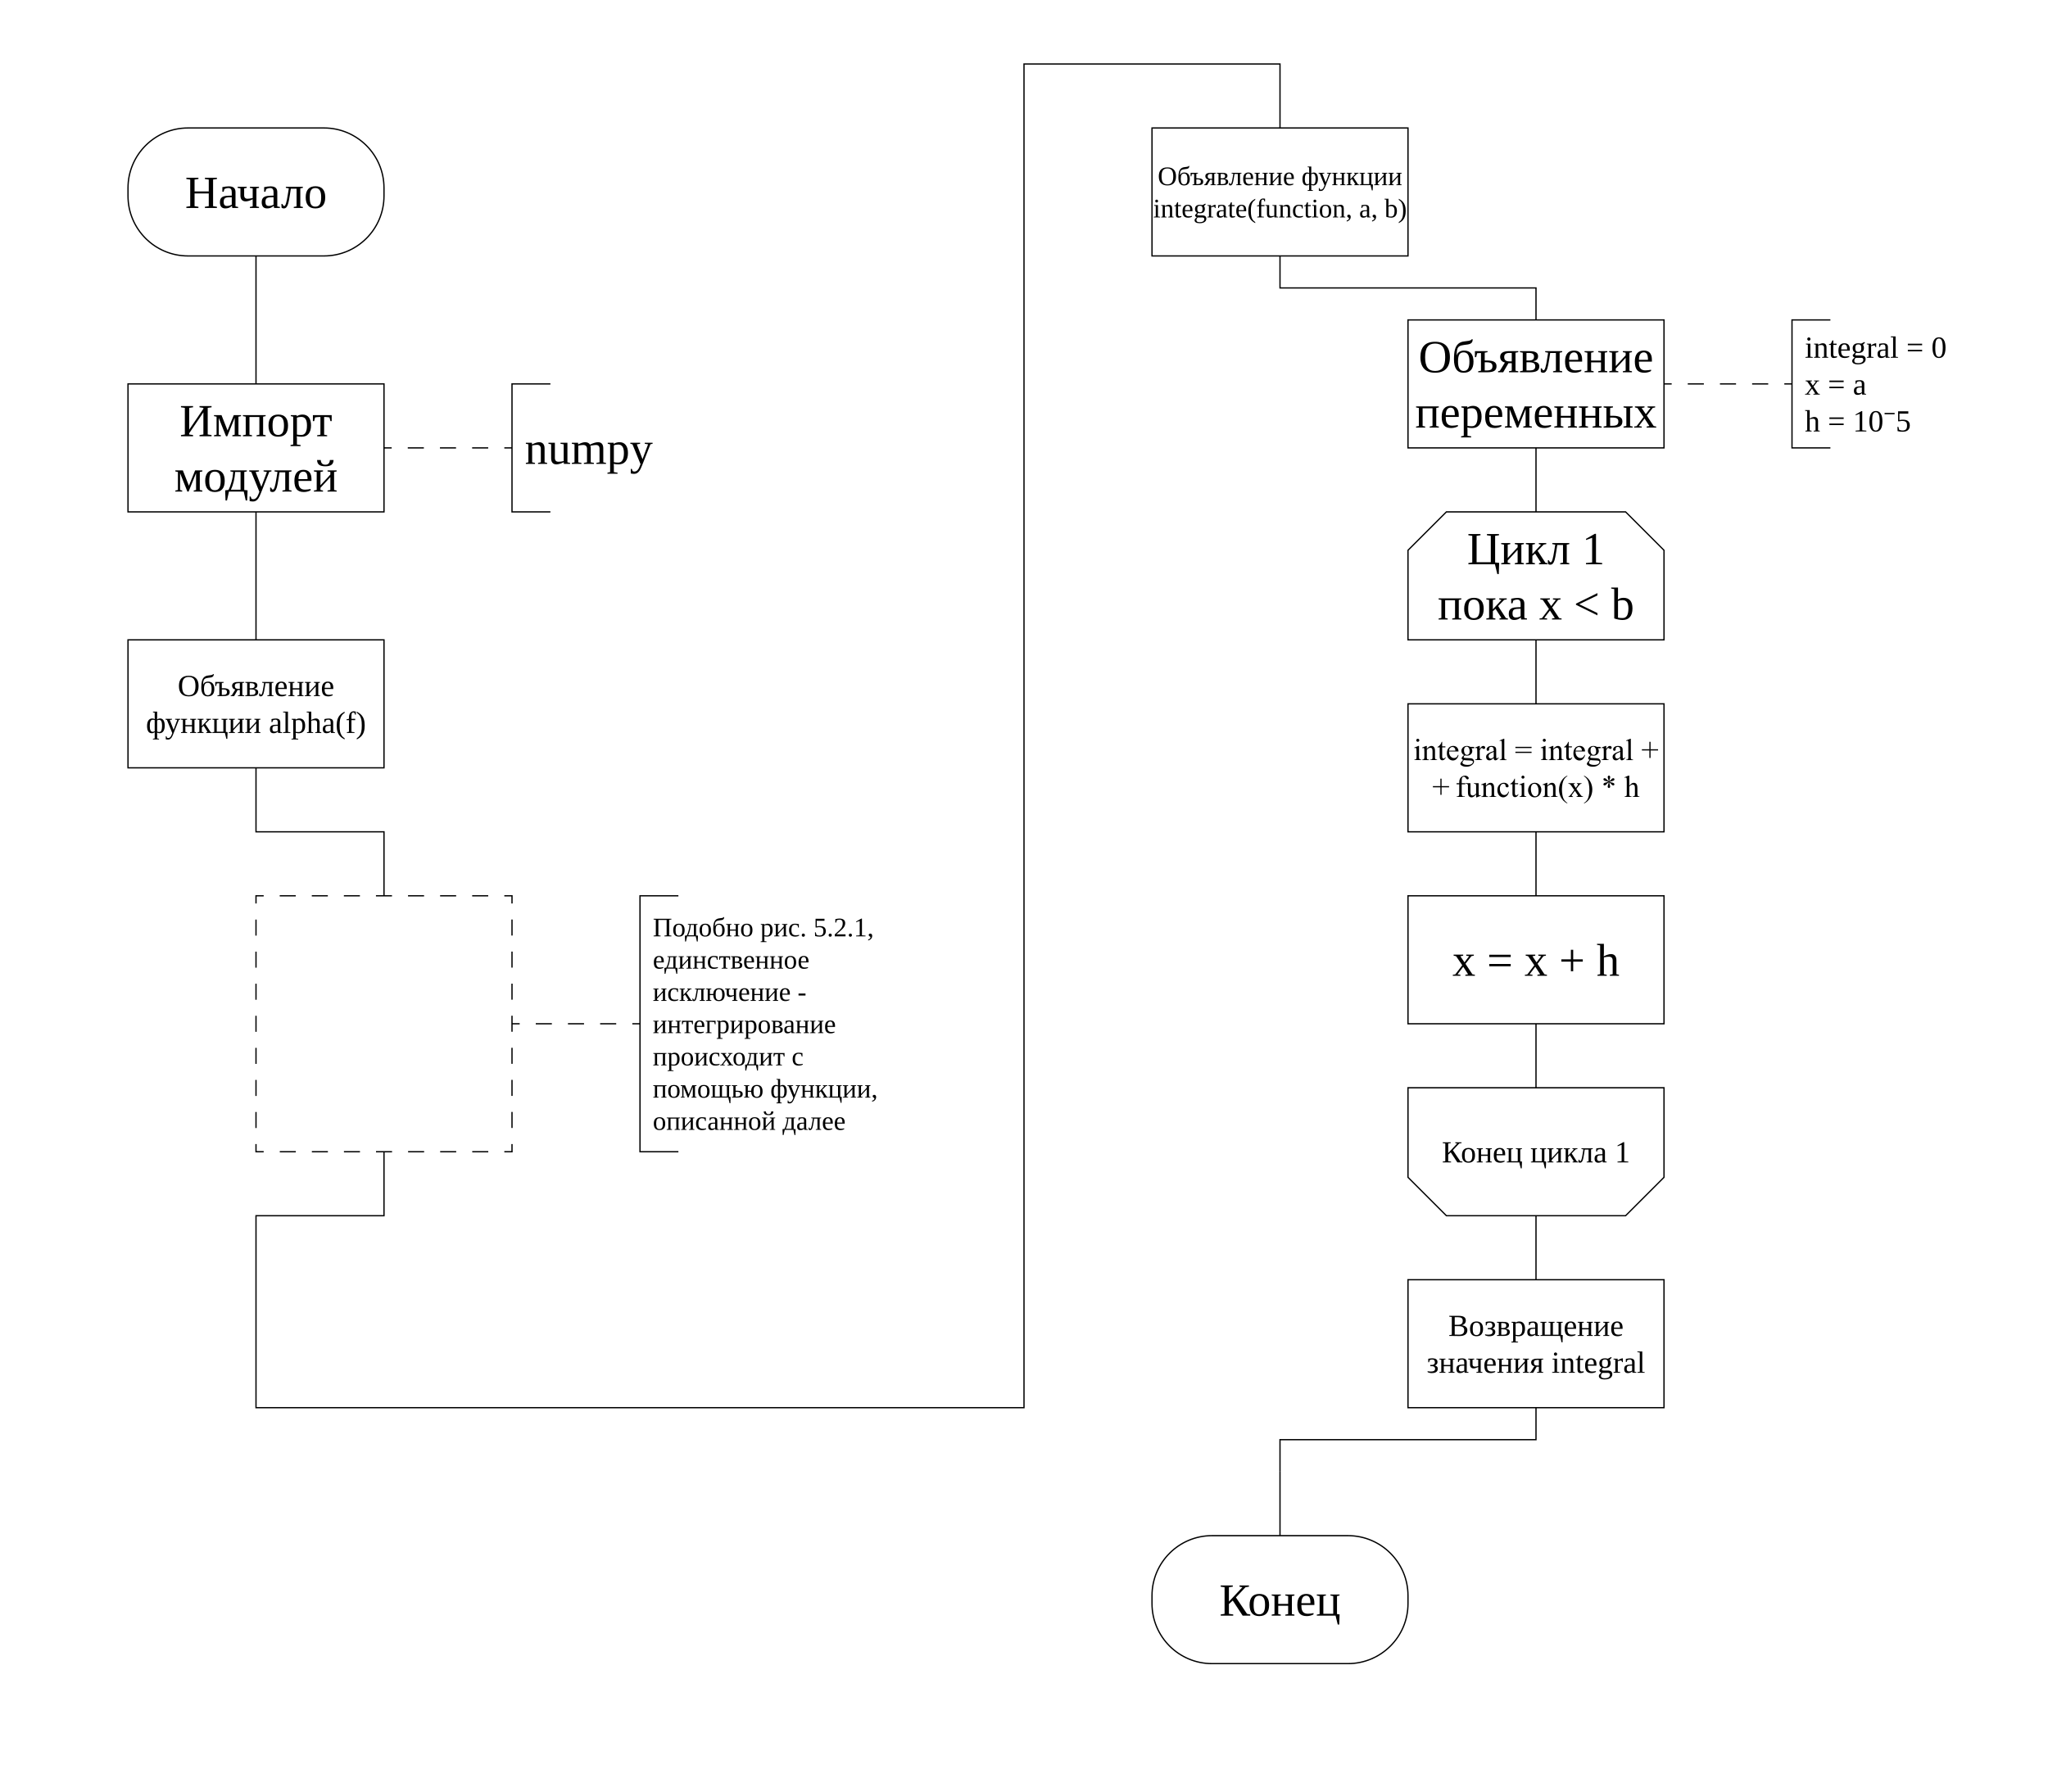
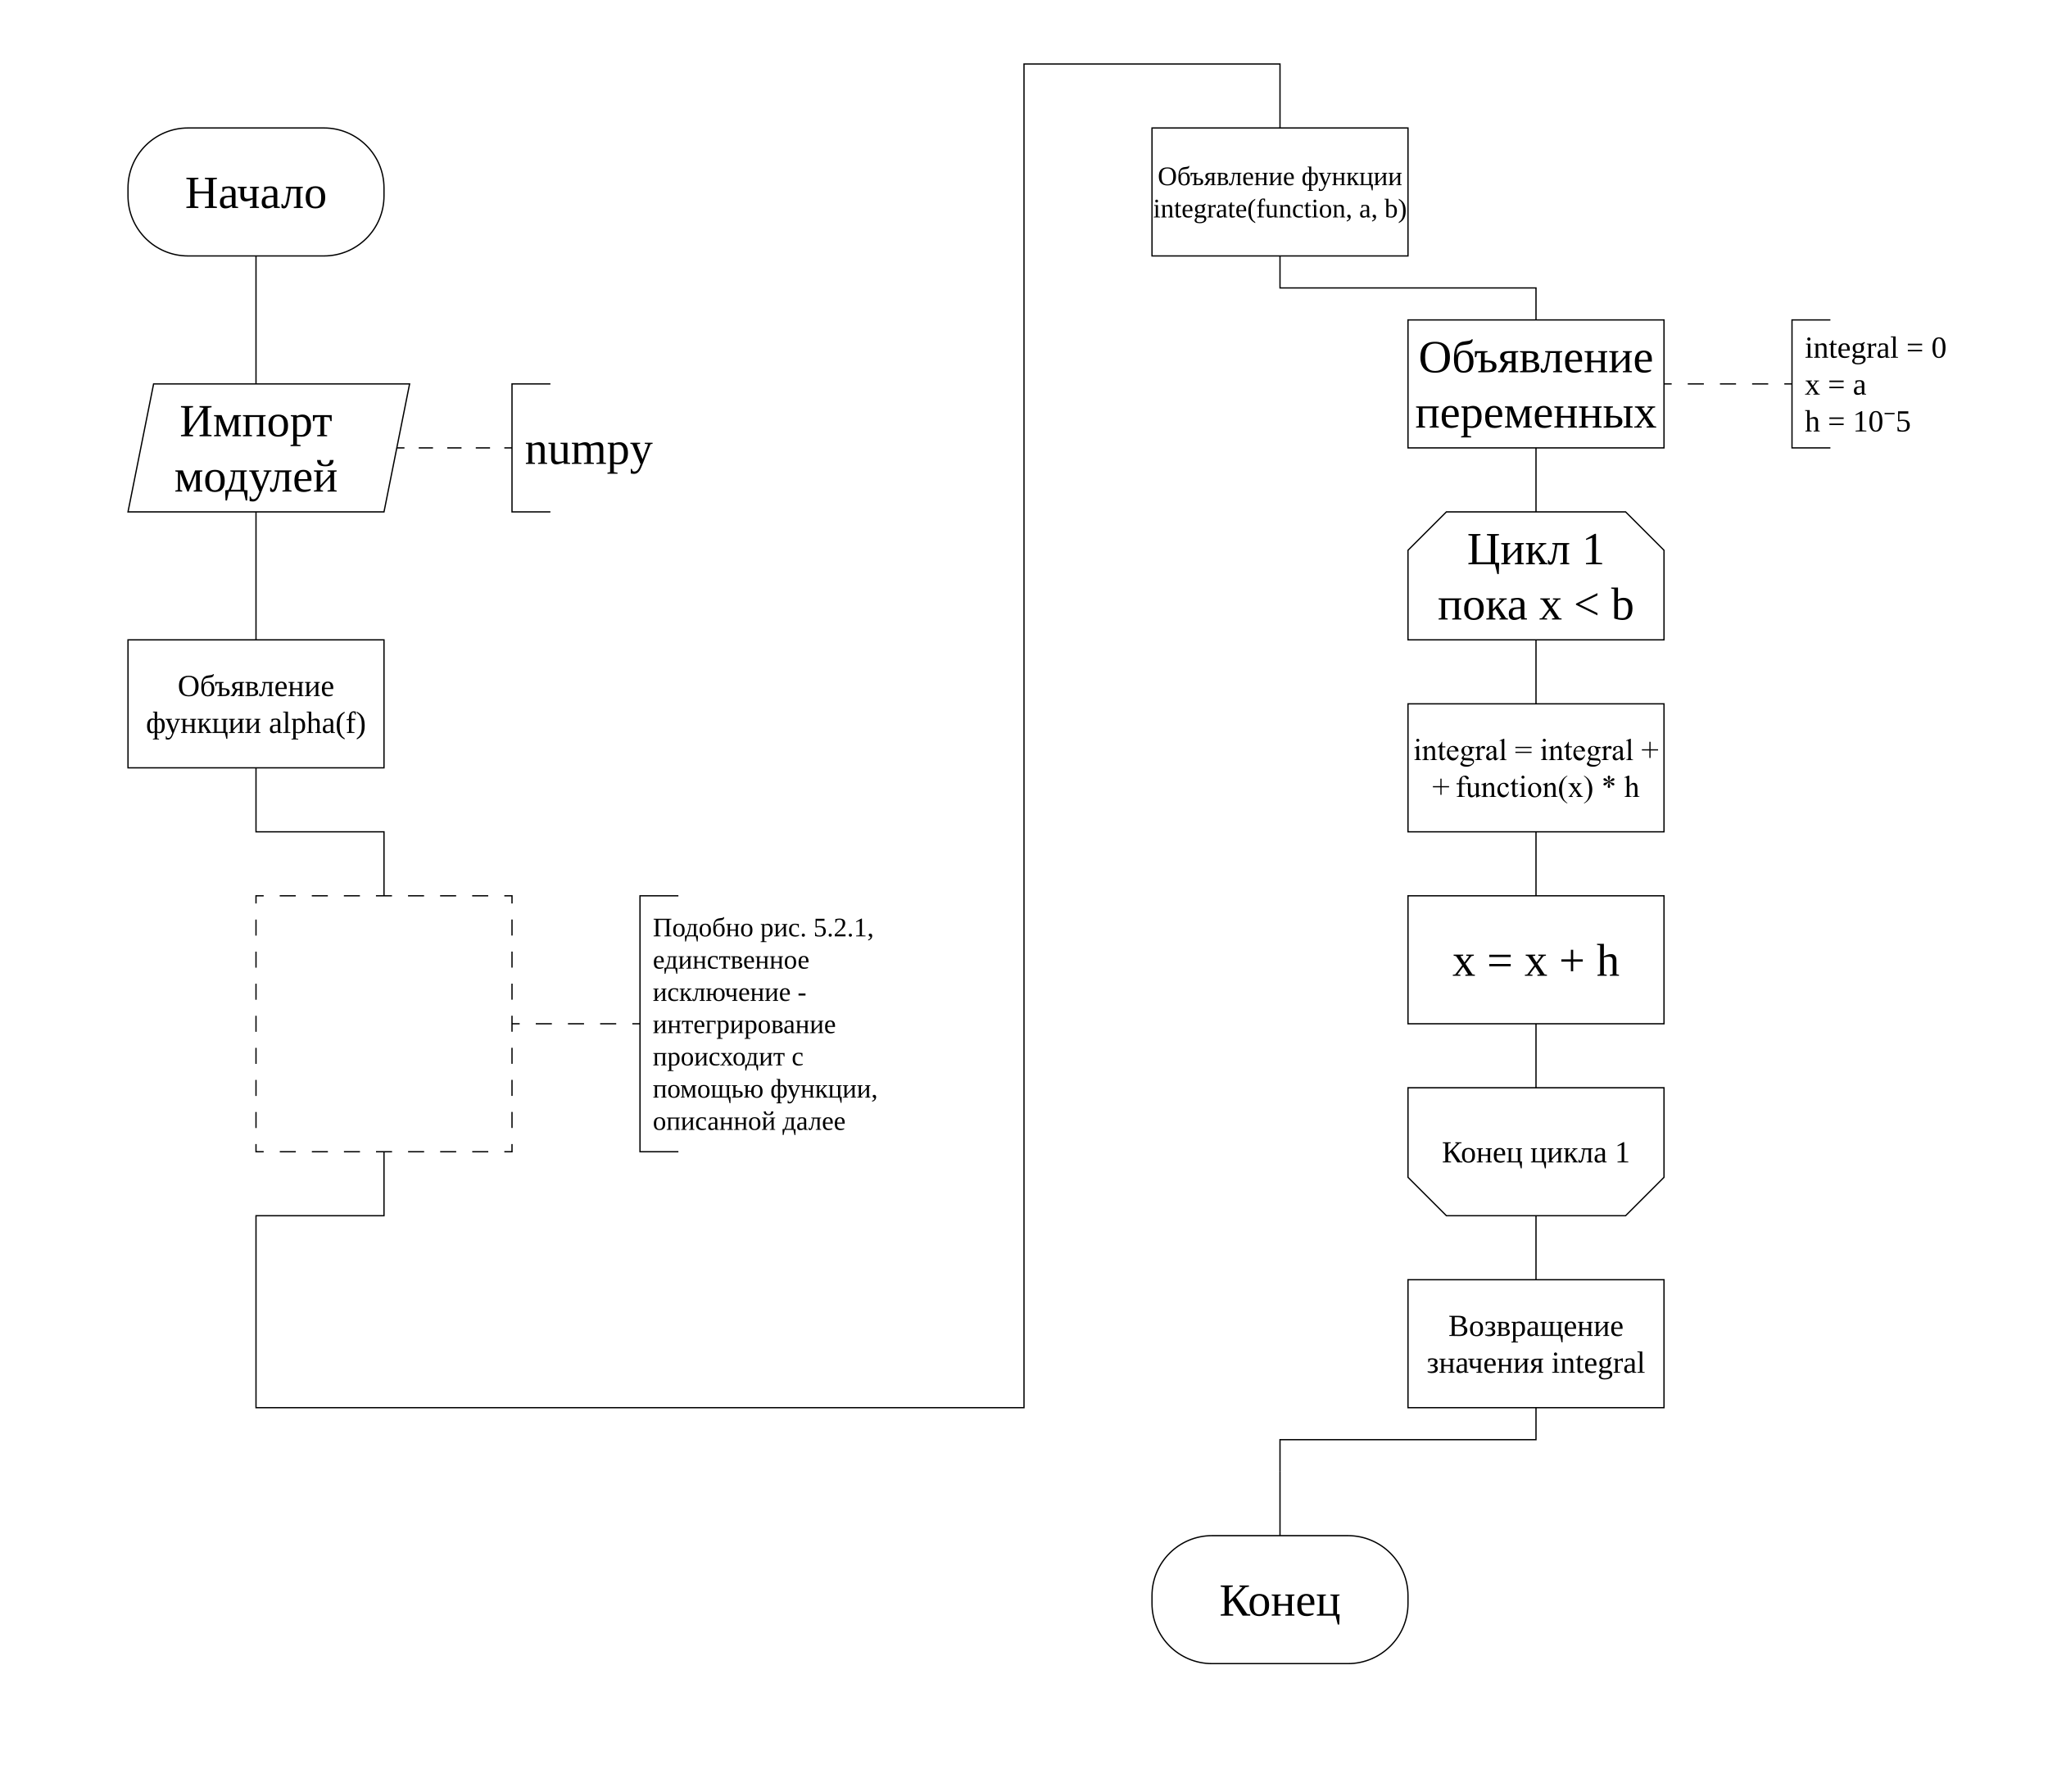
<svg xmlns="http://www.w3.org/2000/svg" id="_Слой_1" data-name="Слой 1" viewBox="0 0 1600 1400">
  <defs>
    <style>
      .cls-1 {
-         letter-spacing: 0em;
-       }
- 
-       .cls-2 {
-         font-size: 24px;
-       }
- 
-       .cls-2, .cls-3, .cls-4 {
-         font-family: TimesNewRomanPSMT, 'Times New Roman';
-       }
- 
-       .cls-5 {
-         letter-spacing: -.02em;
-       }
- 
-       .cls-6 {
-         stroke-dasharray: 0 0 12.53 12.53;
-       }
- 
-       .cls-6, .cls-7, .cls-8 {
+         stroke-dasharray: 0 0 11.14 11.14;
+       }
+ 
+       .cls-1, .cls-2, .cls-3, .cls-4 {
        fill: none;
        stroke: #000;
        stroke-miterlimit: 10;
      }

+       .cls-5 {
+         letter-spacing: 0em;
+       }
+ 
+       .cls-6 {
+         font-size: 24px;
+       }
+ 
+       .cls-6, .cls-7, .cls-8 {
+         font-family: TimesNewRomanPSMT, 'Times New Roman';
+       }
+ 
      .cls-9 {
        letter-spacing: -.02em;
      }

+       .cls-2 {
+         stroke-dasharray: 0 0 12.53 12.53;
+       }
+ 
      .cls-10 {
+         letter-spacing: -.02em;
+       }
+ 
+       .cls-11 {
        letter-spacing: -.01em;
-       }
- 
-       .cls-11 {
-         letter-spacing: -.04em;
      }

      .cls-12 {
        letter-spacing: -.04em;
      }

      .cls-13 {
+         letter-spacing: -.04em;
+       }
+ 
+       .cls-14 {
        letter-spacing: -.05em;
      }

-       .cls-14 {
+       .cls-15 {
        letter-spacing: -.03em;
      }

-       .cls-3 {
+       .cls-7 {
        font-size: 36px;
      }

+       .cls-8 {
+         font-size: 21px;
+       }
+ 
      .cls-4 {
-         font-size: 21px;
-       }
- 
-       .cls-8 {
        stroke-dasharray: 0 0 12.57 12.57;
      }
    </style>
  </defs>
  <g>
-     <rect class="cls-7" x="100" y="100" width="200" height="100" rx="46.91" ry="46.91" />
-     <text class="cls-3" transform="translate(144.55 162.51)">
+     <rect class="cls-3" x="100" y="100" width="200" height="100" rx="46.91" ry="46.91" />
+     <text class="cls-7" transform="translate(144.55 162.51)">
      <tspan x="0" y="0">Н</tspan>
-       <tspan class="cls-11" x="26" y="0">а</tspan>
+       <tspan class="cls-12" x="26" y="0">а</tspan>
      <tspan x="40.54" y="0">ч</tspan>
-       <tspan class="cls-1" x="58.64" y="0">а</tspan>
+       <tspan class="cls-5" x="58.64" y="0">а</tspan>
      <tspan x="74.94" y="0">ло</tspan>
    </text>
  </g>
  <g>
-     <rect class="cls-7" x="100" y="300" width="200" height="100" />
-     <text class="cls-3" transform="translate(140.35 340.91)">
+     <text class="cls-7" transform="translate(140.35 340.91)">
      <tspan x="0" y="0">Импо</tspan>
-       <tspan class="cls-10" x="86.04" y="0">р</tspan>
+       <tspan class="cls-11" x="86.04" y="0">р</tspan>
      <tspan x="103.57" y="0">т </tspan>
      <tspan x="-4.19" y="43.2">м</tspan>
-       <tspan class="cls-14" x="18.59" y="43.2">о</tspan>
+       <tspan class="cls-15" x="18.59" y="43.2">о</tspan>
      <tspan x="35.55" y="43.2">д</tspan>
-       <tspan class="cls-12" x="53.87" y="43.2">у</tspan>
+       <tspan class="cls-13" x="53.87" y="43.2">у</tspan>
      <tspan x="70.29" y="43.2">лей</tspan>
    </text>
-   </g>
-   <g>
-     <path class="cls-7" d="m430,300h-30v100h30" />
-     <text class="cls-3" transform="translate(410 362.51)">
+     <polygon class="cls-3" points="100 400 300 400 320 300 120 300 100 400" />
+   </g>
+   <g>
+     <path class="cls-3" d="m430,300h-30v100h30" />
+     <text class="cls-7" transform="translate(410 362.51)">
      <tspan x="0" y="0">numpy</tspan>
    </text>
  </g>
  <g>
-     <line class="cls-7" x1="300" y1="350" x2="306" y2="350" />
-     <line class="cls-8" x1="318.57" y1="350" x2="387.71" y2="350" />
-     <line class="cls-7" x1="394" y1="350" x2="400" y2="350" />
-   </g>
-   <line class="cls-7" x1="200" y1="200" x2="200" y2="300" />
-   <g>
-     <rect class="cls-7" x="100" y="500" width="200" height="100" />
-     <text class="cls-2" transform="translate(138.81 543.94)">
+     <line class="cls-3" x1="310" y1="350" x2="316" y2="350" />
+     <line class="cls-1" x1="327.14" y1="350" x2="388.43" y2="350" />
+     <line class="cls-3" x1="394" y1="350" x2="400" y2="350" />
+   </g>
+   <line class="cls-3" x1="200" y1="200" x2="200" y2="300" />
+   <g>
+     <rect class="cls-3" x="100" y="500" width="200" height="100" />
+     <text class="cls-6" transform="translate(138.81 543.94)">
      <tspan x="0" y="0">О</tspan>
-       <tspan class="cls-9" x="17.33" y="0">б</tspan>
+       <tspan class="cls-10" x="17.33" y="0">б</tspan>
      <tspan x="28.95" y="0">ъя</tspan>
-       <tspan class="cls-10" x="52.39" y="0">в</tspan>
+       <tspan class="cls-11" x="52.39" y="0">в</tspan>
      <tspan x="63.41" y="0">ление </tspan>
-       <tspan class="cls-9" x="-24.78" y="28.8">ф</tspan>
+       <tspan class="cls-10" x="-24.78" y="28.8">ф</tspan>
      <tspan x="-9.83" y="28.8">ункции alpha(f)</tspan>
    </text>
  </g>
-   <line class="cls-7" x1="200" y1="400" x2="200" y2="500" />
-   <polyline class="cls-7" points="300 700 300 650 200 650 200 600" />
-   <g>
-     <rect class="cls-7" x="900" y="1200" width="200" height="100" rx="46.91" ry="46.91" />
-     <text class="cls-3" transform="translate(952.64 1262.51)">
-       <tspan class="cls-13" x="0" y="0">К</tspan>
+   <line class="cls-3" x1="200" y1="400" x2="200" y2="500" />
+   <polyline class="cls-3" points="300 700 300 650 200 650 200 600" />
+   <g>
+     <rect class="cls-3" x="900" y="1200" width="200" height="100" rx="46.91" ry="46.91" />
+     <text class="cls-7" transform="translate(952.64 1262.51)">
+       <tspan class="cls-14" x="0" y="0">К</tspan>
      <tspan x="22.22" y="0">онец</tspan>
    </text>
  </g>
  <g>
-     <polyline class="cls-7" points="400 894 400 900 394 900" />
-     <line class="cls-6" x1="381.47" y1="900" x2="212.27" y2="900" />
-     <polyline class="cls-7" points="206 900 200 900 200 894" />
-     <line class="cls-6" x1="200" y1="881.47" x2="200" y2="712.27" />
-     <polyline class="cls-7" points="200 706 200 700 206 700" />
-     <line class="cls-6" x1="218.53" y1="700" x2="387.73" y2="700" />
-     <polyline class="cls-7" points="394 700 400 700 400 706" />
-     <line class="cls-6" x1="400" y1="718.53" x2="400" y2="887.73" />
-   </g>
-   <g>
-     <path class="cls-7" d="m530,700h-30v200h30" />
-     <text class="cls-4" transform="translate(510 731.7)">
+     <polyline class="cls-3" points="400 894 400 900 394 900" />
+     <line class="cls-2" x1="381.47" y1="900" x2="212.27" y2="900" />
+     <polyline class="cls-3" points="206 900 200 900 200 894" />
+     <line class="cls-2" x1="200" y1="881.47" x2="200" y2="712.27" />
+     <polyline class="cls-3" points="200 706 200 700 206 700" />
+     <line class="cls-2" x1="218.53" y1="700" x2="387.73" y2="700" />
+     <polyline class="cls-3" points="394 700 400 700 400 706" />
+     <line class="cls-2" x1="400" y1="718.53" x2="400" y2="887.73" />
+   </g>
+   <g>
+     <path class="cls-3" d="m530,700h-30v200h30" />
+     <text class="cls-8" transform="translate(510 731.7)">
      <tspan x="0" y="0">Подобно рис. 5.2.1, </tspan>
      <tspan x="0" y="25.2">единственное </tspan>
      <tspan x="0" y="50.4">исключение - </tspan>
      <tspan x="0" y="75.6">интегрирование </tspan>
      <tspan x="0" y="100.8">происходит с </tspan>
      <tspan x="0" y="126">помощью функции, </tspan>
      <tspan x="0" y="151.2">описанной далее</tspan>
    </text>
  </g>
  <g>
-     <line class="cls-7" x1="400" y1="800" x2="406" y2="800" />
-     <line class="cls-8" x1="418.57" y1="800" x2="487.71" y2="800" />
-     <line class="cls-7" x1="494" y1="800" x2="500" y2="800" />
-   </g>
-   <g>
-     <rect class="cls-7" x="900" y="100" width="200" height="100" />
-     <text class="cls-4" transform="translate(904.46 144.7)">
+     <line class="cls-3" x1="400" y1="800" x2="406" y2="800" />
+     <line class="cls-4" x1="418.57" y1="800" x2="487.71" y2="800" />
+     <line class="cls-3" x1="494" y1="800" x2="500" y2="800" />
+   </g>
+   <g>
+     <rect class="cls-3" x="900" y="100" width="200" height="100" />
+     <text class="cls-8" transform="translate(904.46 144.7)">
      <tspan x="0" y="0">О</tspan>
-       <tspan class="cls-9" x="15.17" y="0">б</tspan>
+       <tspan class="cls-10" x="15.17" y="0">б</tspan>
      <tspan x="25.33" y="0">ъя</tspan>
-       <tspan class="cls-10" x="45.85" y="0">в</tspan>
+       <tspan class="cls-11" x="45.85" y="0">в</tspan>
      <tspan x="55.48" y="0">ление </tspan>
-       <tspan class="cls-9" x="112.33" y="0">ф</tspan>
+       <tspan class="cls-10" x="112.33" y="0">ф</tspan>
      <tspan x="125.42" y="0">ункции </tspan>
      <tspan x="-3.59" y="25.2">integrate(function, a, b)</tspan>
    </text>
  </g>
-   <polyline class="cls-7" points="1200 250 1200 225 1000 225 1000 200" />
-   <g>
-     <rect class="cls-7" x="1100" y="250" width="200" height="100" />
-     <text class="cls-3" transform="translate(1108.22 290.91)">
+   <polyline class="cls-3" points="1200 250 1200 225 1000 225 1000 200" />
+   <g>
+     <rect class="cls-3" x="1100" y="250" width="200" height="100" />
+     <text class="cls-7" transform="translate(1108.22 290.91)">
      <tspan x="0" y="0">О</tspan>
-       <tspan class="cls-9" x="26" y="0">б</tspan>
+       <tspan class="cls-10" x="26" y="0">б</tspan>
      <tspan x="43.42" y="0">ъя</tspan>
-       <tspan class="cls-10" x="78.59" y="0">в</tspan>
+       <tspan class="cls-11" x="78.59" y="0">в</tspan>
      <tspan x="95.12" y="0">ление </tspan>
      <tspan x="-2.57" y="43.2">переменных</tspan>
    </text>
  </g>
  <g>
-     <polygon class="cls-7" points="1300 430 1300 500 1100 500 1100 430 1130 400 1270 400 1300 430" />
-     <text class="cls-3" transform="translate(1146.14 440.91)">
+     <polygon class="cls-3" points="1300 430 1300 500 1100 500 1100 430 1130 400 1270 400 1300 430" />
+     <text class="cls-7" transform="translate(1146.14 440.91)">
      <tspan x="0" y="0">Цикл 1</tspan>
      <tspan x="-22.89" y="43.2">по</tspan>
-       <tspan class="cls-5" x="14.38" y="43.2">к</tspan>
+       <tspan class="cls-9" x="14.38" y="43.2">к</tspan>
      <tspan x="31.32" y="43.2">а x &lt; b</tspan>
    </text>
  </g>
  <g>
-     <rect class="cls-7" x="1100" y="550" width="200" height="100" />
+     <rect class="cls-3" x="1100" y="550" width="200" height="100" />
    <g>
      <path d="m1108.62,582.89v8.62c0,.67.05,1.12.15,1.34s.24.39.43.5.54.16,1.05.16v.42h-5.21v-.42c.52,0,.88-.05,1.05-.15s.32-.27.43-.5.16-.68.16-1.35v-4.14c0-1.16-.04-1.92-.11-2.26-.05-.25-.14-.42-.26-.52s-.28-.15-.48-.15c-.22,0-.48.06-.8.18l-.16-.42,3.23-1.31h.52Zm-.97-5.61c.33,0,.61.12.84.35s.35.51.35.84-.12.61-.35.84-.51.35-.84.35-.61-.12-.84-.35-.35-.52-.35-.84.12-.61.35-.84.51-.35.85-.35Z" />
      <path d="m1114.71,585.16c1.26-1.52,2.46-2.27,3.6-2.27.59,0,1.09.15,1.51.44s.76.78,1.01,1.45c.17.47.26,1.19.26,2.16v4.58c0,.68.05,1.14.16,1.38.09.2.22.35.42.46s.54.16,1.06.16v.42h-5.31v-.42h.22c.5,0,.85-.08,1.05-.23s.34-.38.42-.67c.03-.12.05-.48.05-1.1v-4.39c0-.98-.13-1.69-.38-2.13s-.68-.66-1.28-.66c-.93,0-1.86.51-2.78,1.52v5.66c0,.73.04,1.18.13,1.35.11.23.26.39.45.5s.58.16,1.17.16v.42h-5.31v-.42h.23c.55,0,.92-.14,1.11-.42s.29-.81.29-1.59v-3.98c0-1.29-.03-2.07-.09-2.36s-.15-.47-.27-.57-.28-.15-.49-.15c-.22,0-.48.06-.79.18l-.18-.42,3.23-1.31h.5v2.27Z" />
      <path d="m1126.7,579.68v3.53h2.51v.82h-2.51v6.96c0,.7.1,1.16.3,1.41s.46.36.77.36c.26,0,.51-.08.75-.24s.43-.4.56-.71h.46c-.27.77-.66,1.34-1.16,1.73s-1.02.58-1.55.58c-.36,0-.71-.1-1.05-.3s-.6-.48-.76-.86-.25-.94-.25-1.72v-7.22h-1.7v-.39c.43-.17.87-.46,1.32-.87s.85-.9,1.2-1.46c.18-.3.43-.84.75-1.63h.36Z" />
      <path d="m1132.05,587.25c0,1.59.38,2.84,1.16,3.75s1.7,1.36,2.75,1.36c.7,0,1.31-.19,1.83-.58s.96-1.05,1.31-1.99l.36.23c-.16,1.07-.64,2.04-1.43,2.92s-1.78,1.32-2.96,1.32c-1.29,0-2.39-.5-3.31-1.51s-1.38-2.35-1.38-4.05c0-1.84.47-3.27,1.41-4.29s2.12-1.54,3.54-1.54c1.2,0,2.19.4,2.96,1.19s1.16,1.85,1.16,3.18h-7.42Zm0-.68h4.97c-.04-.69-.12-1.17-.25-1.45-.2-.44-.49-.78-.87-1.03s-.79-.38-1.21-.38c-.65,0-1.23.25-1.74.76s-.81,1.21-.9,2.1Z" />
      <path d="m1143.77,590.03c-.66-.32-1.16-.77-1.51-1.34s-.53-1.21-.53-1.9c0-1.06.4-1.98,1.2-2.74s1.83-1.15,3.08-1.15c1.02,0,1.91.25,2.66.75h2.27c.34,0,.53,0,.59.03s.09.05.12.1c.05.07.07.2.07.38,0,.2-.02.34-.06.42-.02.04-.06.07-.12.09s-.26.04-.59.04h-1.39c.44.56.66,1.28.66,2.16,0,1-.38,1.86-1.15,2.57s-1.79,1.07-3.08,1.07c-.53,0-1.07-.08-1.63-.23-.34.3-.58.56-.7.78s-.18.41-.18.57c0,.13.06.26.19.39s.38.21.76.27c.22.03.77.06,1.64.08,1.61.04,2.65.09,3.13.16.73.1,1.31.37,1.74.81s.65.98.65,1.62c0,.88-.41,1.71-1.24,2.48-1.22,1.14-2.81,1.71-4.77,1.71-1.51,0-2.78-.34-3.82-1.02-.59-.39-.88-.8-.88-1.22,0-.19.04-.38.13-.56.13-.29.41-.69.82-1.21.05-.07.45-.49,1.2-1.27-.41-.24-.69-.46-.86-.65s-.25-.41-.25-.65c0-.27.11-.59.33-.96s.74-.89,1.54-1.56Zm-.12,3.91c-.37.4-.64.77-.83,1.11s-.28.66-.28.95c0,.38.23.7.68.98.78.48,1.91.73,3.39.73s2.44-.25,3.11-.74,1-1.03,1-1.59c0-.41-.2-.7-.6-.87-.41-.17-1.21-.27-2.41-.3-1.76-.05-3.11-.14-4.05-.27Zm2.16-10.49c-.58,0-1.06.23-1.45.69s-.59,1.17-.59,2.12c0,1.23.27,2.19.8,2.87.41.52.92.77,1.55.77s1.08-.22,1.46-.67.57-1.14.57-2.1c0-1.24-.27-2.21-.81-2.92-.4-.52-.91-.77-1.54-.77Z" />
      <path d="m1156.04,582.89v2.41c.9-1.61,1.82-2.41,2.77-2.41.43,0,.79.13,1.07.39s.42.56.42.91c0,.3-.1.56-.3.77s-.45.32-.73.32-.58-.13-.92-.4-.59-.4-.76-.4c-.14,0-.29.08-.46.23-.35.32-.71.85-1.09,1.58v5.14c0,.59.07,1.04.22,1.35.1.21.28.39.54.53s.63.21,1.11.21v.42h-5.5v-.42c.55,0,.95-.09,1.22-.26.2-.12.33-.32.41-.6.04-.13.06-.51.06-1.14v-4.16c0-1.25-.03-1.99-.08-2.23s-.14-.41-.28-.52-.31-.16-.51-.16c-.24,0-.52.06-.82.18l-.12-.42,3.25-1.31h.49Z" />
      <path d="m1166.98,592.39c-1.1.85-1.79,1.34-2.07,1.48-.42.2-.87.29-1.35.29-.74,0-1.35-.25-1.83-.76s-.72-1.18-.72-2c0-.52.12-.98.35-1.36.32-.53.88-1.03,1.67-1.5s2.11-1.04,3.96-1.71v-.42c0-1.07-.17-1.8-.51-2.2s-.83-.6-1.48-.6c-.49,0-.88.13-1.17.4-.3.27-.45.57-.45.91l.02.68c0,.36-.09.64-.28.83s-.42.29-.72.29-.53-.1-.71-.3-.28-.48-.28-.83c0-.67.34-1.29,1.03-1.85s1.65-.84,2.89-.84c.95,0,1.73.16,2.34.48.46.24.8.62,1.02,1.14.14.34.21,1.02.21,2.06v3.64c0,1.02.02,1.65.06,1.88s.1.38.19.46.19.12.31.12c.12,0,.23-.03.33-.08.16-.1.48-.39.95-.86v.66c-.88,1.17-1.71,1.76-2.51,1.76-.38,0-.69-.13-.91-.4s-.34-.72-.35-1.36Zm0-.76v-4.09c-1.18.47-1.94.8-2.29,1-.62.34-1.06.7-1.32,1.08s-.4.79-.4,1.23c0,.56.17,1.03.5,1.4s.72.56,1.16.56c.59,0,1.38-.39,2.34-1.17Z" />
      <path d="m1175.24,577.28v14.24c0,.67.05,1.12.15,1.34s.25.38.45.5.58.17,1.14.17v.42h-5.26v-.42c.49,0,.83-.05,1.01-.15s.32-.27.42-.5.15-.68.15-1.35v-9.75c0-1.21-.03-1.96-.08-2.23s-.14-.47-.26-.57-.28-.15-.46-.15c-.2,0-.46.06-.77.19l-.2-.41,3.2-1.31h.53Z" />
      <path d="m1183.9,583.59h12.64v.96h-12.64v-.96Zm0,3.82h12.64v.96h-12.64v-.96Z" />
      <path d="m1207.45,582.89v8.62c0,.67.05,1.12.15,1.34s.24.39.43.5.54.16,1.05.16v.42h-5.21v-.42c.52,0,.88-.05,1.05-.15s.32-.27.43-.5.16-.68.16-1.35v-4.14c0-1.16-.04-1.92-.11-2.26-.05-.25-.14-.42-.26-.52s-.28-.15-.48-.15c-.22,0-.48.06-.8.18l-.16-.42,3.23-1.31h.52Zm-.97-5.61c.33,0,.61.12.84.35s.35.51.35.84-.12.61-.35.84-.51.35-.84.35-.61-.12-.84-.35-.35-.52-.35-.84.12-.61.35-.84.51-.35.85-.35Z" />
      <path d="m1213.55,585.16c1.26-1.52,2.46-2.27,3.6-2.27.59,0,1.09.15,1.51.44s.76.78,1.01,1.45c.17.47.26,1.19.26,2.16v4.58c0,.68.05,1.14.16,1.38.09.2.22.35.42.46s.54.16,1.06.16v.42h-5.31v-.42h.22c.5,0,.85-.08,1.05-.23s.34-.38.42-.67c.03-.12.05-.48.05-1.1v-4.39c0-.98-.13-1.69-.38-2.13s-.68-.66-1.28-.66c-.93,0-1.86.51-2.78,1.52v5.66c0,.73.04,1.18.13,1.35.11.23.26.39.45.5s.58.16,1.17.16v.42h-5.31v-.42h.23c.55,0,.92-.14,1.11-.42s.29-.81.29-1.59v-3.98c0-1.29-.03-2.07-.09-2.36s-.15-.47-.27-.57-.28-.15-.49-.15c-.22,0-.48.06-.79.18l-.18-.42,3.23-1.31h.5v2.27Z" />
      <path d="m1225.54,579.68v3.53h2.51v.82h-2.51v6.96c0,.7.1,1.16.3,1.41s.46.36.77.36c.26,0,.51-.08.75-.24s.43-.4.56-.71h.46c-.27.77-.66,1.34-1.16,1.73s-1.02.58-1.55.58c-.36,0-.71-.1-1.05-.3s-.6-.48-.76-.86-.25-.94-.25-1.72v-7.22h-1.7v-.39c.43-.17.87-.46,1.32-.87s.85-.9,1.2-1.46c.18-.3.43-.84.75-1.63h.36Z" />
      <path d="m1230.89,587.25c0,1.59.38,2.84,1.16,3.75s1.7,1.36,2.75,1.36c.7,0,1.31-.19,1.83-.58s.96-1.05,1.31-1.99l.36.23c-.16,1.07-.64,2.04-1.43,2.92s-1.78,1.32-2.96,1.32c-1.29,0-2.39-.5-3.31-1.51s-1.38-2.35-1.38-4.05c0-1.84.47-3.27,1.41-4.29s2.12-1.54,3.54-1.54c1.2,0,2.19.4,2.96,1.19s1.16,1.85,1.16,3.18h-7.42Zm0-.68h4.97c-.04-.69-.12-1.17-.25-1.45-.2-.44-.49-.78-.87-1.03s-.79-.38-1.21-.38c-.65,0-1.23.25-1.74.76s-.81,1.21-.9,2.1Z" />
      <path d="m1242.61,590.03c-.66-.32-1.16-.77-1.51-1.34s-.53-1.21-.53-1.9c0-1.06.4-1.98,1.2-2.74s1.83-1.15,3.08-1.15c1.02,0,1.91.25,2.66.75h2.27c.34,0,.53,0,.59.03s.09.05.12.1c.05.07.07.2.07.38,0,.2-.02.34-.06.42-.02.04-.06.07-.12.09s-.26.04-.59.04h-1.39c.44.56.66,1.28.66,2.16,0,1-.38,1.86-1.15,2.57s-1.79,1.07-3.08,1.07c-.53,0-1.07-.08-1.63-.23-.34.3-.58.56-.7.78s-.18.41-.18.57c0,.13.06.26.19.39s.38.21.76.27c.22.03.77.06,1.64.08,1.61.04,2.65.09,3.13.16.73.1,1.31.37,1.74.81s.65.98.65,1.62c0,.88-.41,1.71-1.24,2.48-1.22,1.14-2.81,1.71-4.77,1.71-1.51,0-2.78-.34-3.82-1.02-.59-.39-.88-.8-.88-1.22,0-.19.04-.38.13-.56.13-.29.41-.69.82-1.21.05-.07.45-.49,1.2-1.27-.41-.24-.69-.46-.86-.65s-.25-.41-.25-.65c0-.27.11-.59.33-.96s.74-.89,1.54-1.56Zm-.12,3.91c-.37.4-.64.77-.83,1.11s-.28.66-.28.95c0,.38.23.7.68.98.78.48,1.91.73,3.39.73s2.44-.25,3.11-.74,1-1.03,1-1.59c0-.41-.2-.7-.6-.87-.41-.17-1.21-.27-2.41-.3-1.76-.05-3.11-.14-4.05-.27Zm2.16-10.49c-.58,0-1.06.23-1.45.69s-.59,1.17-.59,2.12c0,1.23.27,2.19.8,2.87.41.52.92.77,1.55.77s1.08-.22,1.46-.67.57-1.14.57-2.1c0-1.24-.27-2.21-.81-2.92-.4-.52-.91-.77-1.54-.77Z" />
      <path d="m1254.88,582.89v2.41c.9-1.61,1.82-2.41,2.77-2.41.43,0,.79.13,1.07.39s.42.56.42.91c0,.3-.1.56-.3.77s-.45.32-.73.32-.58-.13-.92-.4-.59-.4-.76-.4c-.14,0-.29.08-.46.23-.35.32-.71.85-1.09,1.58v5.14c0,.59.07,1.04.22,1.35.1.21.28.39.54.53s.63.21,1.11.21v.42h-5.5v-.42c.55,0,.95-.09,1.22-.26.2-.12.33-.32.41-.6.04-.13.06-.51.06-1.14v-4.16c0-1.25-.03-1.99-.08-2.23s-.14-.41-.28-.52-.31-.16-.51-.16c-.24,0-.52.06-.82.18l-.12-.42,3.25-1.31h.49Z" />
      <path d="m1265.81,592.39c-1.1.85-1.79,1.34-2.07,1.48-.42.2-.87.29-1.35.29-.74,0-1.35-.25-1.83-.76s-.72-1.18-.72-2c0-.52.12-.98.35-1.36.32-.53.88-1.03,1.67-1.5s2.11-1.04,3.96-1.71v-.42c0-1.07-.17-1.8-.51-2.2s-.83-.6-1.48-.6c-.49,0-.88.13-1.17.4-.3.27-.45.57-.45.91l.02.68c0,.36-.09.64-.28.83s-.42.29-.72.29-.53-.1-.71-.3-.28-.48-.28-.83c0-.67.34-1.29,1.03-1.85s1.65-.84,2.89-.84c.95,0,1.73.16,2.34.48.46.24.8.62,1.02,1.14.14.34.21,1.02.21,2.06v3.64c0,1.02.02,1.65.06,1.88s.1.38.19.46.19.12.31.12c.12,0,.23-.03.33-.08.16-.1.48-.39.95-.86v.66c-.88,1.17-1.71,1.76-2.51,1.76-.38,0-.69-.13-.91-.4s-.34-.72-.35-1.36Zm0-.76v-4.09c-1.18.47-1.94.8-2.29,1-.62.34-1.06.7-1.32,1.08s-.4.79-.4,1.23c0,.56.17,1.03.5,1.4s.72.56,1.16.56c.59,0,1.38-.39,2.34-1.17Z" />
      <path d="m1274.07,577.28v14.24c0,.67.05,1.12.15,1.34s.25.38.45.5.58.17,1.14.17v.42h-5.26v-.42c.49,0,.83-.05,1.01-.15s.32-.27.42-.5.15-.68.15-1.35v-9.75c0-1.21-.03-1.96-.08-2.23s-.14-.47-.26-.57-.28-.15-.46-.15c-.2,0-.46.06-.77.19l-.2-.41,3.2-1.31h.53Z" />
      <path d="m1288.57,592.29v-5.85h-5.84v-.96h5.84v-5.82h.94v5.82h5.86v.96h-5.86v5.85h-.94Z" />
      <path d="m1125.29,621.09v-5.85h-5.84v-.96h5.84v-5.82h.94v5.82h5.86v.96h-5.86v5.85h-.94Z" />
      <path d="m1141.96,612.85v7.05c0,1,.11,1.63.33,1.9.29.34.68.52,1.16.52h.97v.42h-6.41v-.42h.48c.31,0,.6-.08.86-.23s.44-.37.53-.63.15-.78.15-1.55v-7.05h-2.09v-.84h2.09v-.7c0-1.07.17-1.98.52-2.72s.87-1.34,1.58-1.8,1.5-.69,2.38-.69c.82,0,1.57.27,2.26.8.45.35.68.75.68,1.18,0,.23-.1.46-.3.66s-.42.31-.66.31c-.18,0-.37-.06-.57-.19s-.44-.41-.73-.83-.55-.71-.8-.86-.51-.22-.81-.22c-.36,0-.66.1-.91.29s-.43.49-.54.89-.16,1.44-.16,3.11v.77h2.77v.84h-2.77Z" />
      <path d="m1155.17,612.01v6.5c0,1.24.03,2,.09,2.28s.15.47.28.58.28.16.45.16c.24,0,.52-.07.82-.2l.16.41-3.21,1.32h-.53v-2.27c-.92,1-1.62,1.63-2.11,1.89s-1,.39-1.54.39c-.6,0-1.12-.17-1.56-.52s-.75-.79-.92-1.34-.26-1.32-.26-2.32v-4.79c0-.51-.05-.86-.16-1.05s-.27-.35-.49-.45-.6-.15-1.17-.15v-.43h3.76v7.18c0,1,.17,1.66.52,1.97s.77.47,1.26.47c.34,0,.72-.11,1.14-.32s.93-.61,1.52-1.21v-6.08c0-.61-.11-1.02-.33-1.24s-.69-.33-1.39-.35v-.43h3.66Z" />
      <path d="m1160.89,613.96c1.26-1.52,2.46-2.27,3.6-2.27.59,0,1.09.15,1.51.44s.76.78,1.01,1.45c.17.47.26,1.19.26,2.16v4.58c0,.68.05,1.14.16,1.38.09.2.22.35.42.46s.54.16,1.06.16v.42h-5.31v-.42h.22c.5,0,.85-.08,1.05-.23s.34-.38.42-.67c.03-.12.05-.48.05-1.1v-4.39c0-.98-.13-1.69-.38-2.13s-.68-.66-1.28-.66c-.93,0-1.86.51-2.78,1.52v5.66c0,.73.04,1.18.13,1.35.11.23.26.39.45.5s.58.16,1.17.16v.42h-5.31v-.42h.23c.55,0,.92-.14,1.11-.42s.29-.81.29-1.59v-3.98c0-1.29-.03-2.07-.09-2.36s-.15-.47-.27-.57-.28-.15-.49-.15c-.22,0-.48.06-.79.18l-.18-.42,3.23-1.31h.5v2.27Z" />
      <path d="m1178.88,618.66c-.29,1.41-.86,2.5-1.7,3.26s-1.78,1.14-2.8,1.14c-1.22,0-2.28-.51-3.19-1.54s-1.36-2.41-1.36-4.15.5-3.06,1.51-4.11,2.21-1.58,3.62-1.58c1.05,0,1.92.28,2.6.84s1.02,1.14,1.02,1.74c0,.3-.1.54-.29.72s-.46.28-.8.28c-.46,0-.81-.15-1.04-.45-.13-.16-.22-.48-.26-.94s-.2-.81-.47-1.05c-.27-.23-.65-.35-1.14-.35-.78,0-1.41.29-1.89.87-.63.77-.95,1.78-.95,3.04s.31,2.41.94,3.39,1.48,1.47,2.55,1.47c.77,0,1.45-.26,2.06-.79.43-.36.85-1.01,1.25-1.96l.34.16Z" />
      <path d="m1183.53,608.48v3.53h2.51v.82h-2.51v6.96c0,.7.1,1.16.3,1.41s.46.36.77.36c.26,0,.51-.08.75-.24s.43-.4.56-.71h.46c-.27.77-.66,1.34-1.16,1.73s-1.02.58-1.55.58c-.36,0-.71-.1-1.05-.3s-.6-.48-.76-.86-.25-.94-.25-1.72v-7.22h-1.7v-.39c.43-.17.87-.46,1.32-.87s.85-.9,1.2-1.46c.18-.3.43-.84.75-1.63h.36Z" />
      <path d="m1190.78,611.69v8.62c0,.67.05,1.12.15,1.34s.24.39.43.5.54.16,1.05.16v.42h-5.21v-.42c.52,0,.88-.05,1.05-.15s.32-.27.43-.5.16-.68.16-1.35v-4.14c0-1.16-.04-1.92-.11-2.26-.05-.25-.14-.42-.26-.52s-.28-.15-.48-.15c-.22,0-.48.06-.8.18l-.16-.42,3.23-1.31h.52Zm-.97-5.61c.33,0,.61.12.84.35s.35.51.35.84-.12.61-.35.84-.51.35-.84.35-.61-.12-.84-.35-.35-.52-.35-.84.12-.61.35-.84.51-.35.85-.35Z" />
      <path d="m1199,611.69c1.62,0,2.93.62,3.91,1.85.84,1.05,1.25,2.27,1.25,3.63,0,.96-.23,1.93-.69,2.92s-1.1,1.73-1.9,2.23-1.71.75-2.7.75c-1.62,0-2.9-.64-3.86-1.93-.8-1.09-1.21-2.3-1.21-3.66,0-.98.24-1.96.73-2.94s1.13-1.69,1.93-2.16,1.64-.7,2.53-.7Zm-.36.76c-.41,0-.83.12-1.25.37s-.76.68-1.01,1.29-.39,1.41-.39,2.38c0,1.56.31,2.91.93,4.04s1.44,1.7,2.46,1.7c.76,0,1.38-.31,1.88-.94s.74-1.7.74-3.22c0-1.91-.41-3.41-1.23-4.5-.55-.75-1.26-1.12-2.12-1.12Z" />
      <path d="m1208.88,613.96c1.26-1.52,2.46-2.27,3.6-2.27.59,0,1.09.15,1.51.44s.76.78,1.01,1.45c.17.47.26,1.19.26,2.16v4.58c0,.68.05,1.14.16,1.38.09.2.22.35.42.46s.54.16,1.06.16v.42h-5.31v-.42h.22c.5,0,.85-.08,1.05-.23s.34-.38.42-.67c.03-.12.05-.48.05-1.1v-4.39c0-.98-.13-1.69-.38-2.13s-.68-.66-1.28-.66c-.93,0-1.86.51-2.78,1.52v5.66c0,.73.04,1.18.13,1.35.11.23.26.39.45.5s.58.16,1.17.16v.42h-5.31v-.42h.23c.55,0,.92-.14,1.11-.42s.29-.81.29-1.59v-3.98c0-1.29-.03-2.07-.09-2.36s-.15-.47-.27-.57-.28-.15-.49-.15c-.22,0-.48.06-.79.18l-.18-.42,3.23-1.31h.5v2.27Z" />
      <path d="m1224.45,627.44v.43c-1.18-.59-2.16-1.29-2.95-2.09-1.12-1.13-1.99-2.47-2.6-4.01s-.91-3.14-.91-4.79c0-2.42.6-4.63,1.79-6.63s2.75-3.42,4.68-4.28v.49c-.96.53-1.75,1.26-2.37,2.18s-1.08,2.09-1.38,3.5-.46,2.89-.46,4.43c0,1.67.13,3.19.39,4.56.2,1.08.45,1.94.74,2.6s.68,1.28,1.17,1.88,1.13,1.18,1.92,1.72Z" />
      <path d="m1225.31,612.01h5.05v.43c-.32,0-.54.05-.67.16s-.19.25-.19.43.14.48.41.87c.09.12.21.32.39.59l.76,1.22.88-1.22c.56-.77.84-1.26.84-1.46,0-.16-.07-.3-.2-.42s-.35-.17-.64-.17v-.43h3.63v.43c-.38.02-.71.13-1,.32-.38.27-.91.84-1.57,1.73l-1.46,1.96,2.67,3.84c.66.95,1.12,1.51,1.41,1.71s.64.3,1.09.32v.42h-5.06v-.42c.35,0,.62-.08.82-.23.15-.11.22-.25.22-.43s-.25-.63-.75-1.36l-1.57-2.3-1.72,2.3c-.53.71-.8,1.13-.8,1.27,0,.19.09.36.26.51s.44.24.79.25v.42h-3.5v-.42c.28-.04.53-.14.74-.29.3-.23.8-.8,1.5-1.73l2.25-2.99-2.04-2.95c-.58-.84-1.03-1.37-1.34-1.59s-.71-.32-1.19-.32v-.43Z" />
      <path d="m1237.53,606.57v-.49c1.19.59,2.18,1.28,2.96,2.07,1.12,1.14,1.98,2.48,2.59,4.01s.91,3.13.91,4.8c0,2.42-.6,4.63-1.79,6.63s-2.75,3.42-4.68,4.28v-.43c.96-.54,1.75-1.27,2.37-2.19s1.08-2.09,1.38-3.5.45-2.9.45-4.44c0-1.66-.13-3.18-.39-4.56-.2-1.08-.44-1.94-.73-2.59s-.68-1.27-1.17-1.88-1.12-1.18-1.92-1.72Z" />
      <path d="m1256.77,610.51c-.03-.54-.14-1.07-.33-1.61-.27-.77-.4-1.29-.4-1.58,0-.41.1-.71.29-.93s.43-.32.71-.32c.24,0,.45.11.63.32s.27.51.27.9c0,.35-.1.84-.31,1.47s-.33,1.21-.38,1.74c.43-.27.82-.61,1.16-1,.53-.62.93-1,1.18-1.15s.52-.22.79-.22.47.09.65.26.26.38.26.63c0,.29-.13.55-.39.77s-.9.45-1.93.68c-.6.13-1.1.29-1.5.46.41.21.9.37,1.49.48.95.17,1.56.39,1.86.64s.44.54.44.84c0,.23-.09.44-.26.61s-.38.26-.62.26-.49-.08-.78-.25-.67-.53-1.15-1.1c-.32-.38-.72-.74-1.2-1.08.02.45.11.93.27,1.45.28.92.42,1.55.42,1.89,0,.31-.09.58-.28.79s-.39.32-.6.32c-.29,0-.55-.11-.79-.34-.16-.16-.25-.43-.25-.79s.09-.83.27-1.35.29-.89.34-1.09.09-.49.13-.88c-.46.3-.86.64-1.21,1.02-.57.64-1,1.05-1.29,1.22-.2.12-.41.19-.63.19-.27,0-.49-.09-.68-.27s-.28-.38-.28-.6c0-.2.08-.4.24-.62s.4-.39.72-.53c.21-.09.69-.22,1.44-.38.48-.1.96-.25,1.42-.45-.42-.21-.93-.38-1.51-.49-.96-.2-1.55-.39-1.78-.55-.35-.26-.53-.57-.53-.94,0-.21.09-.4.26-.58s.38-.26.62-.26c.26,0,.53.08.82.25s.65.49,1.08.99.87.88,1.31,1.15Z" />
      <path d="m1272.88,606.08v7.85c.87-.95,1.55-1.56,2.06-1.83s1.02-.4,1.52-.4c.61,0,1.13.17,1.57.5s.76.86.97,1.58c.15.5.22,1.41.22,2.74v3.8c0,.68.05,1.14.16,1.39.08.19.21.34.4.45s.53.16,1.03.16v.42h-5.27v-.42h.25c.5,0,.85-.08,1.04-.23s.33-.38.41-.67c.02-.12.04-.49.04-1.1v-3.8c0-1.17-.06-1.94-.18-2.31s-.31-.64-.58-.83-.59-.28-.96-.28-.78.1-1.2.3-.91.61-1.49,1.23v5.67c0,.73.04,1.19.12,1.37s.23.33.46.45.61.18,1.15.18v.42h-5.32v-.42c.48,0,.85-.07,1.12-.22.16-.08.28-.23.38-.45s.14-.66.14-1.34v-9.71c0-1.23-.03-1.98-.09-2.26s-.15-.47-.27-.57-.28-.15-.49-.15c-.16,0-.43.06-.8.19l-.16-.41,3.21-1.31h.54Z" />
    </g>
  </g>
  <g>
-     <rect class="cls-7" x="1100" y="700" width="200" height="100" />
-     <text class="cls-3" transform="translate(1134.7 762.51)">
+     <rect class="cls-3" x="1100" y="700" width="200" height="100" />
+     <text class="cls-7" transform="translate(1134.7 762.51)">
      <tspan x="0" y="0">x = x + h</tspan>
    </text>
  </g>
  <g>
-     <polygon class="cls-7" points="1100 920 1100 850 1300 850 1300 920 1270 950 1130 950 1100 920" />
-     <text class="cls-2" transform="translate(1126.44 908.34)">
-       <tspan class="cls-13" x="0" y="0">К</tspan>
+     <polygon class="cls-3" points="1100 920 1100 850 1300 850 1300 920 1270 950 1130 950 1100 920" />
+     <text class="cls-6" transform="translate(1126.44 908.34)">
+       <tspan class="cls-14" x="0" y="0">К</tspan>
      <tspan x="14.81" y="0">онец цикла 1</tspan>
    </text>
  </g>
  <g>
-     <rect class="cls-7" x="1100" y="1000" width="200" height="100" />
-     <text class="cls-2" transform="translate(1131.53 1043.94)">
+     <rect class="cls-3" x="1100" y="1000" width="200" height="100" />
+     <text class="cls-6" transform="translate(1131.53 1043.94)">
      <tspan x="0" y="0">Возвращение </tspan>
      <tspan x="-16.91" y="28.8">зн</tspan>
-       <tspan class="cls-11" x="5.41" y="28.8">а</tspan>
+       <tspan class="cls-12" x="5.41" y="28.8">а</tspan>
      <tspan x="15.11" y="28.8">чения integral</tspan>
    </text>
  </g>
  <g>
-     <path class="cls-7" d="m1430,250h-30v100h30" />
-     <text class="cls-2" transform="translate(1410 279.54)">
+     <path class="cls-3" d="m1430,250h-30v100h30" />
+     <text class="cls-6" transform="translate(1410 279.54)">
      <tspan x="0" y="0">integral = 0</tspan>
      <tspan x="0" y="28.8">x = a</tspan>
      <tspan x="0" y="57.6">h = 10⁻5</tspan>
    </text>
  </g>
  <g>
-     <line class="cls-7" x1="1300" y1="300" x2="1306" y2="300" />
-     <line class="cls-8" x1="1318.57" y1="300" x2="1387.71" y2="300" />
-     <line class="cls-7" x1="1394" y1="300" x2="1400" y2="300" />
-   </g>
-   <polyline class="cls-7" points="1000 1150 1000 1125 1200 1125 1200 1100" />
-   <line class="cls-7" x1="1200" y1="350" x2="1200" y2="400" />
-   <line class="cls-7" x1="1200" y1="500" x2="1200" y2="550" />
-   <line class="cls-7" x1="1200" y1="650" x2="1200" y2="700" />
-   <line class="cls-7" x1="1200" y1="800" x2="1200" y2="850" />
-   <line class="cls-7" x1="1200" y1="950" x2="1200" y2="1000" />
-   <polyline class="cls-7" points="300 900 300 950 200 950 200 1000 200 1100 800 1100 800 50 1000 50 1000 100" />
-   <line class="cls-7" x1="1000" y1="1200" x2="1000" y2="1150" />
+     <line class="cls-3" x1="1300" y1="300" x2="1306" y2="300" />
+     <line class="cls-4" x1="1318.57" y1="300" x2="1387.71" y2="300" />
+     <line class="cls-3" x1="1394" y1="300" x2="1400" y2="300" />
+   </g>
+   <polyline class="cls-3" points="1000 1150 1000 1125 1200 1125 1200 1100" />
+   <line class="cls-3" x1="1200" y1="350" x2="1200" y2="400" />
+   <line class="cls-3" x1="1200" y1="500" x2="1200" y2="550" />
+   <line class="cls-3" x1="1200" y1="650" x2="1200" y2="700" />
+   <line class="cls-3" x1="1200" y1="800" x2="1200" y2="850" />
+   <line class="cls-3" x1="1200" y1="950" x2="1200" y2="1000" />
+   <polyline class="cls-3" points="300 900 300 950 200 950 200 1000 200 1100 800 1100 800 50 1000 50 1000 100" />
+   <line class="cls-3" x1="1000" y1="1200" x2="1000" y2="1150" />
</svg>
